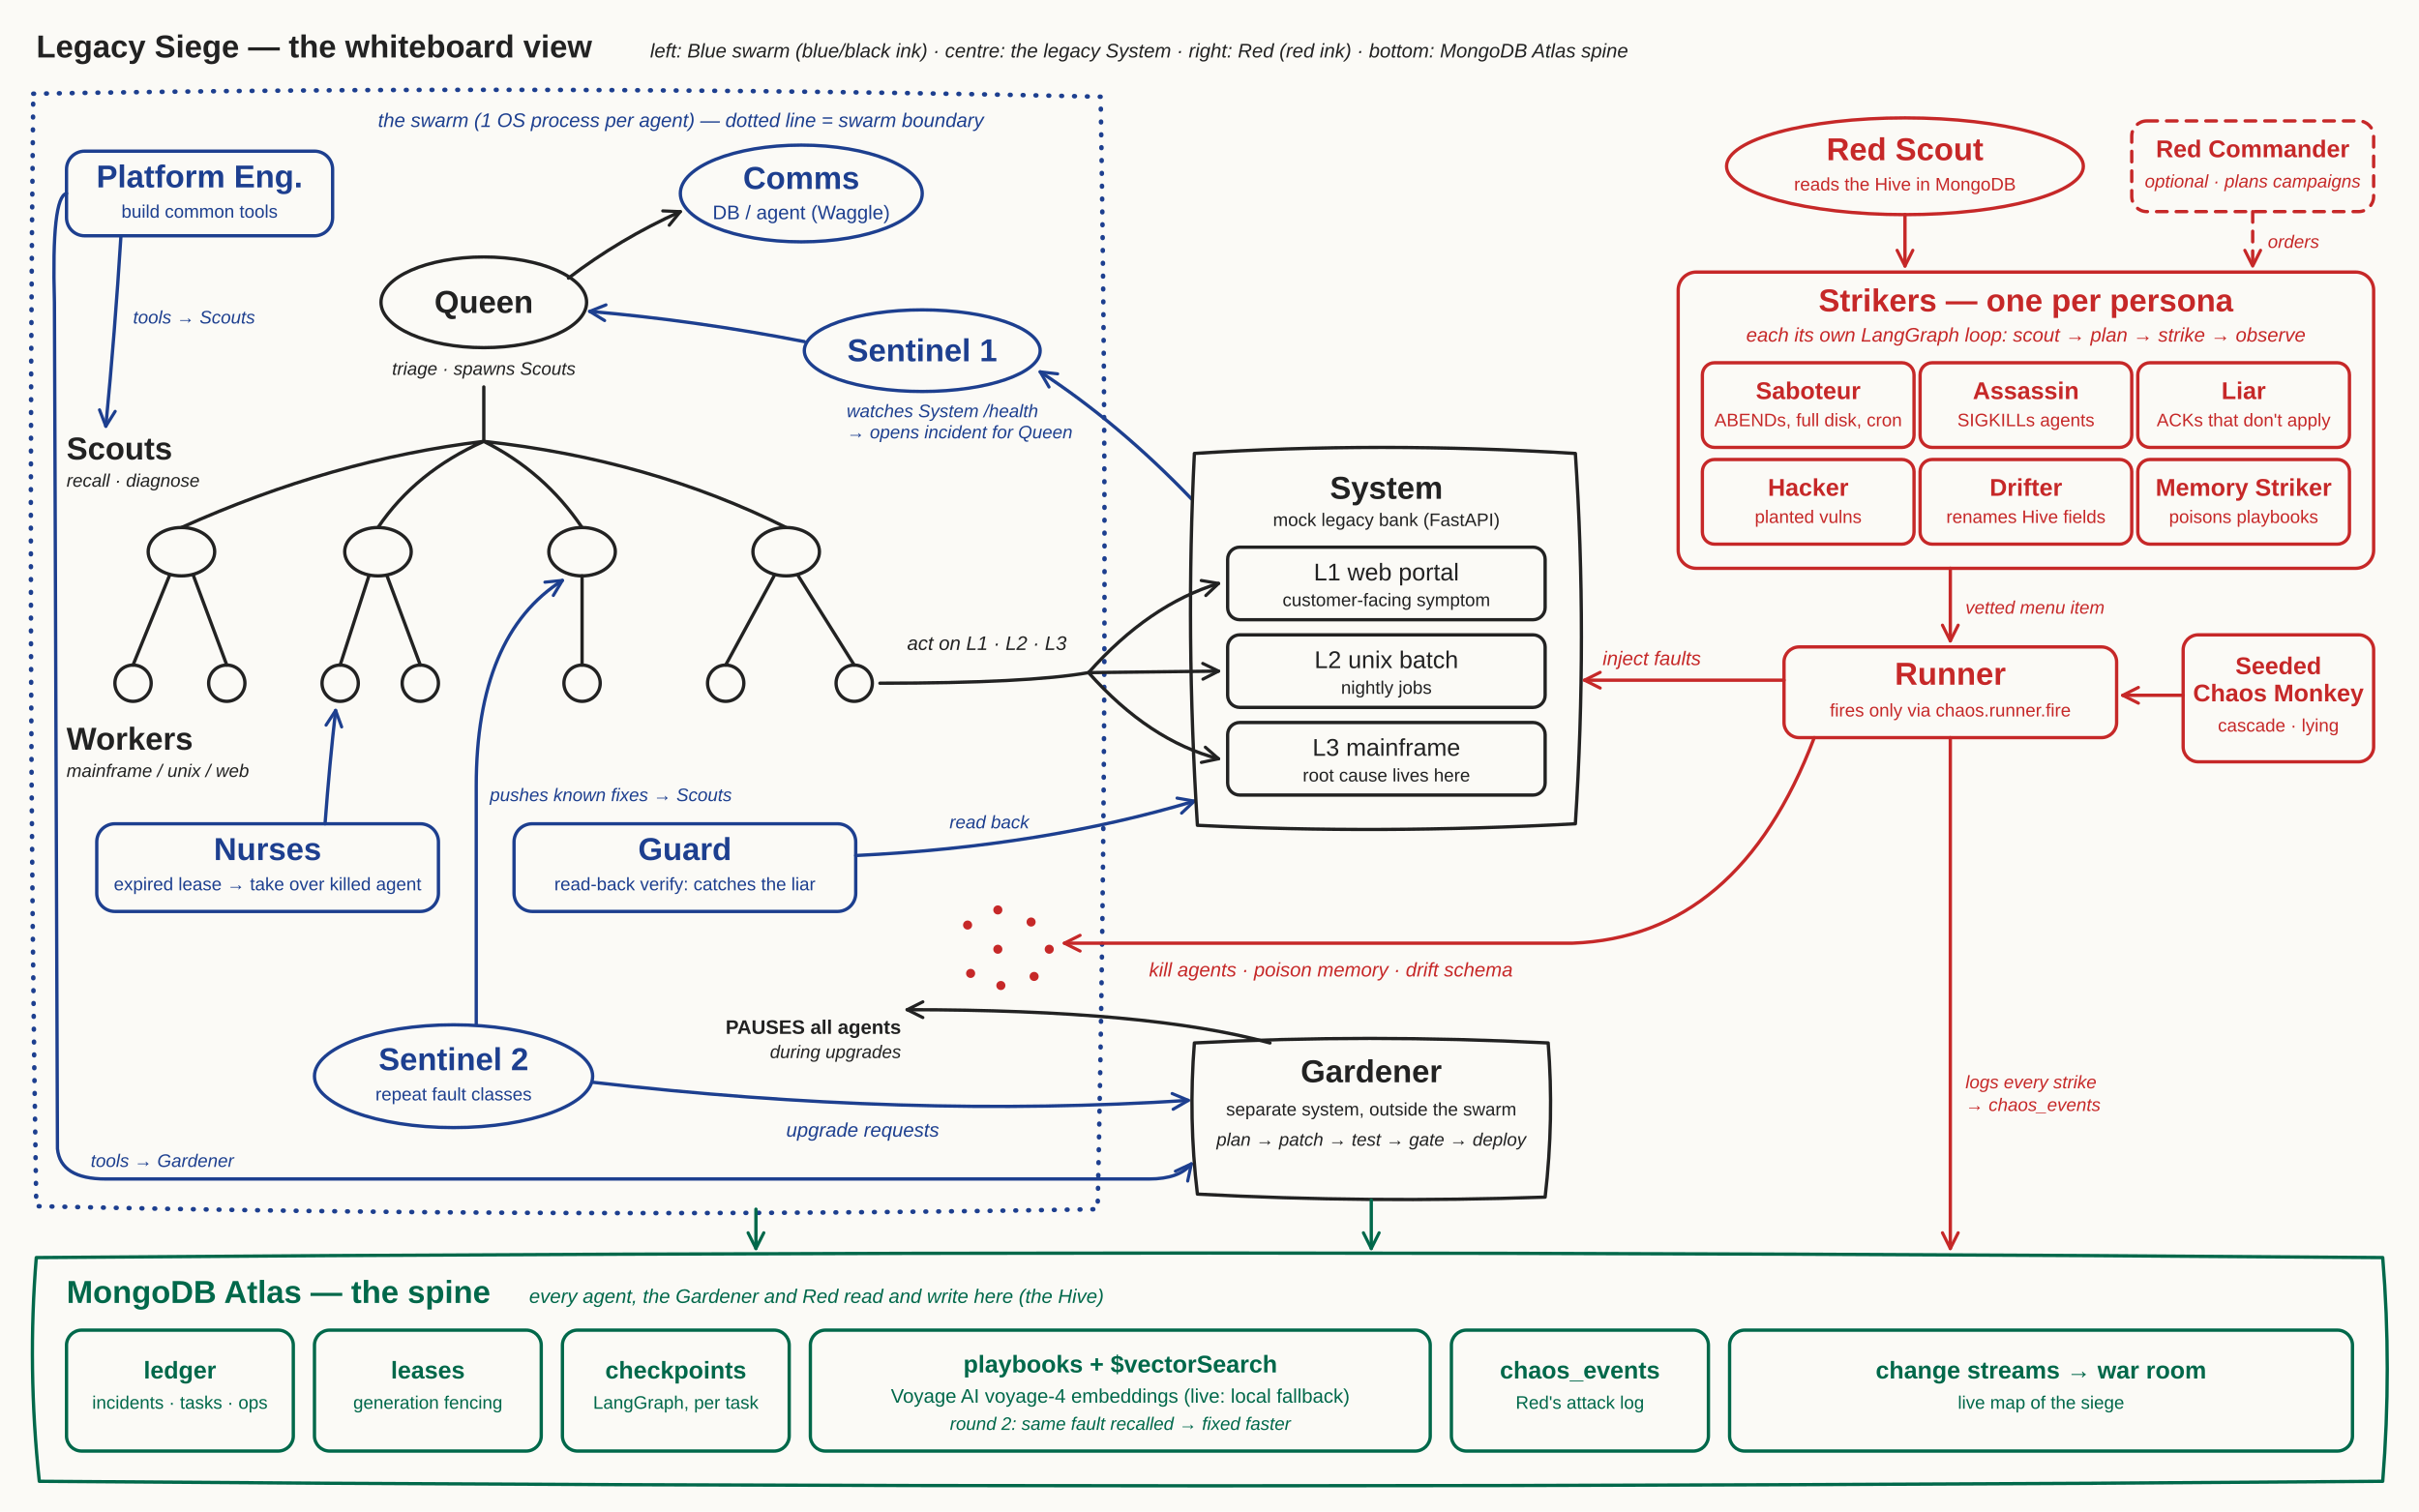
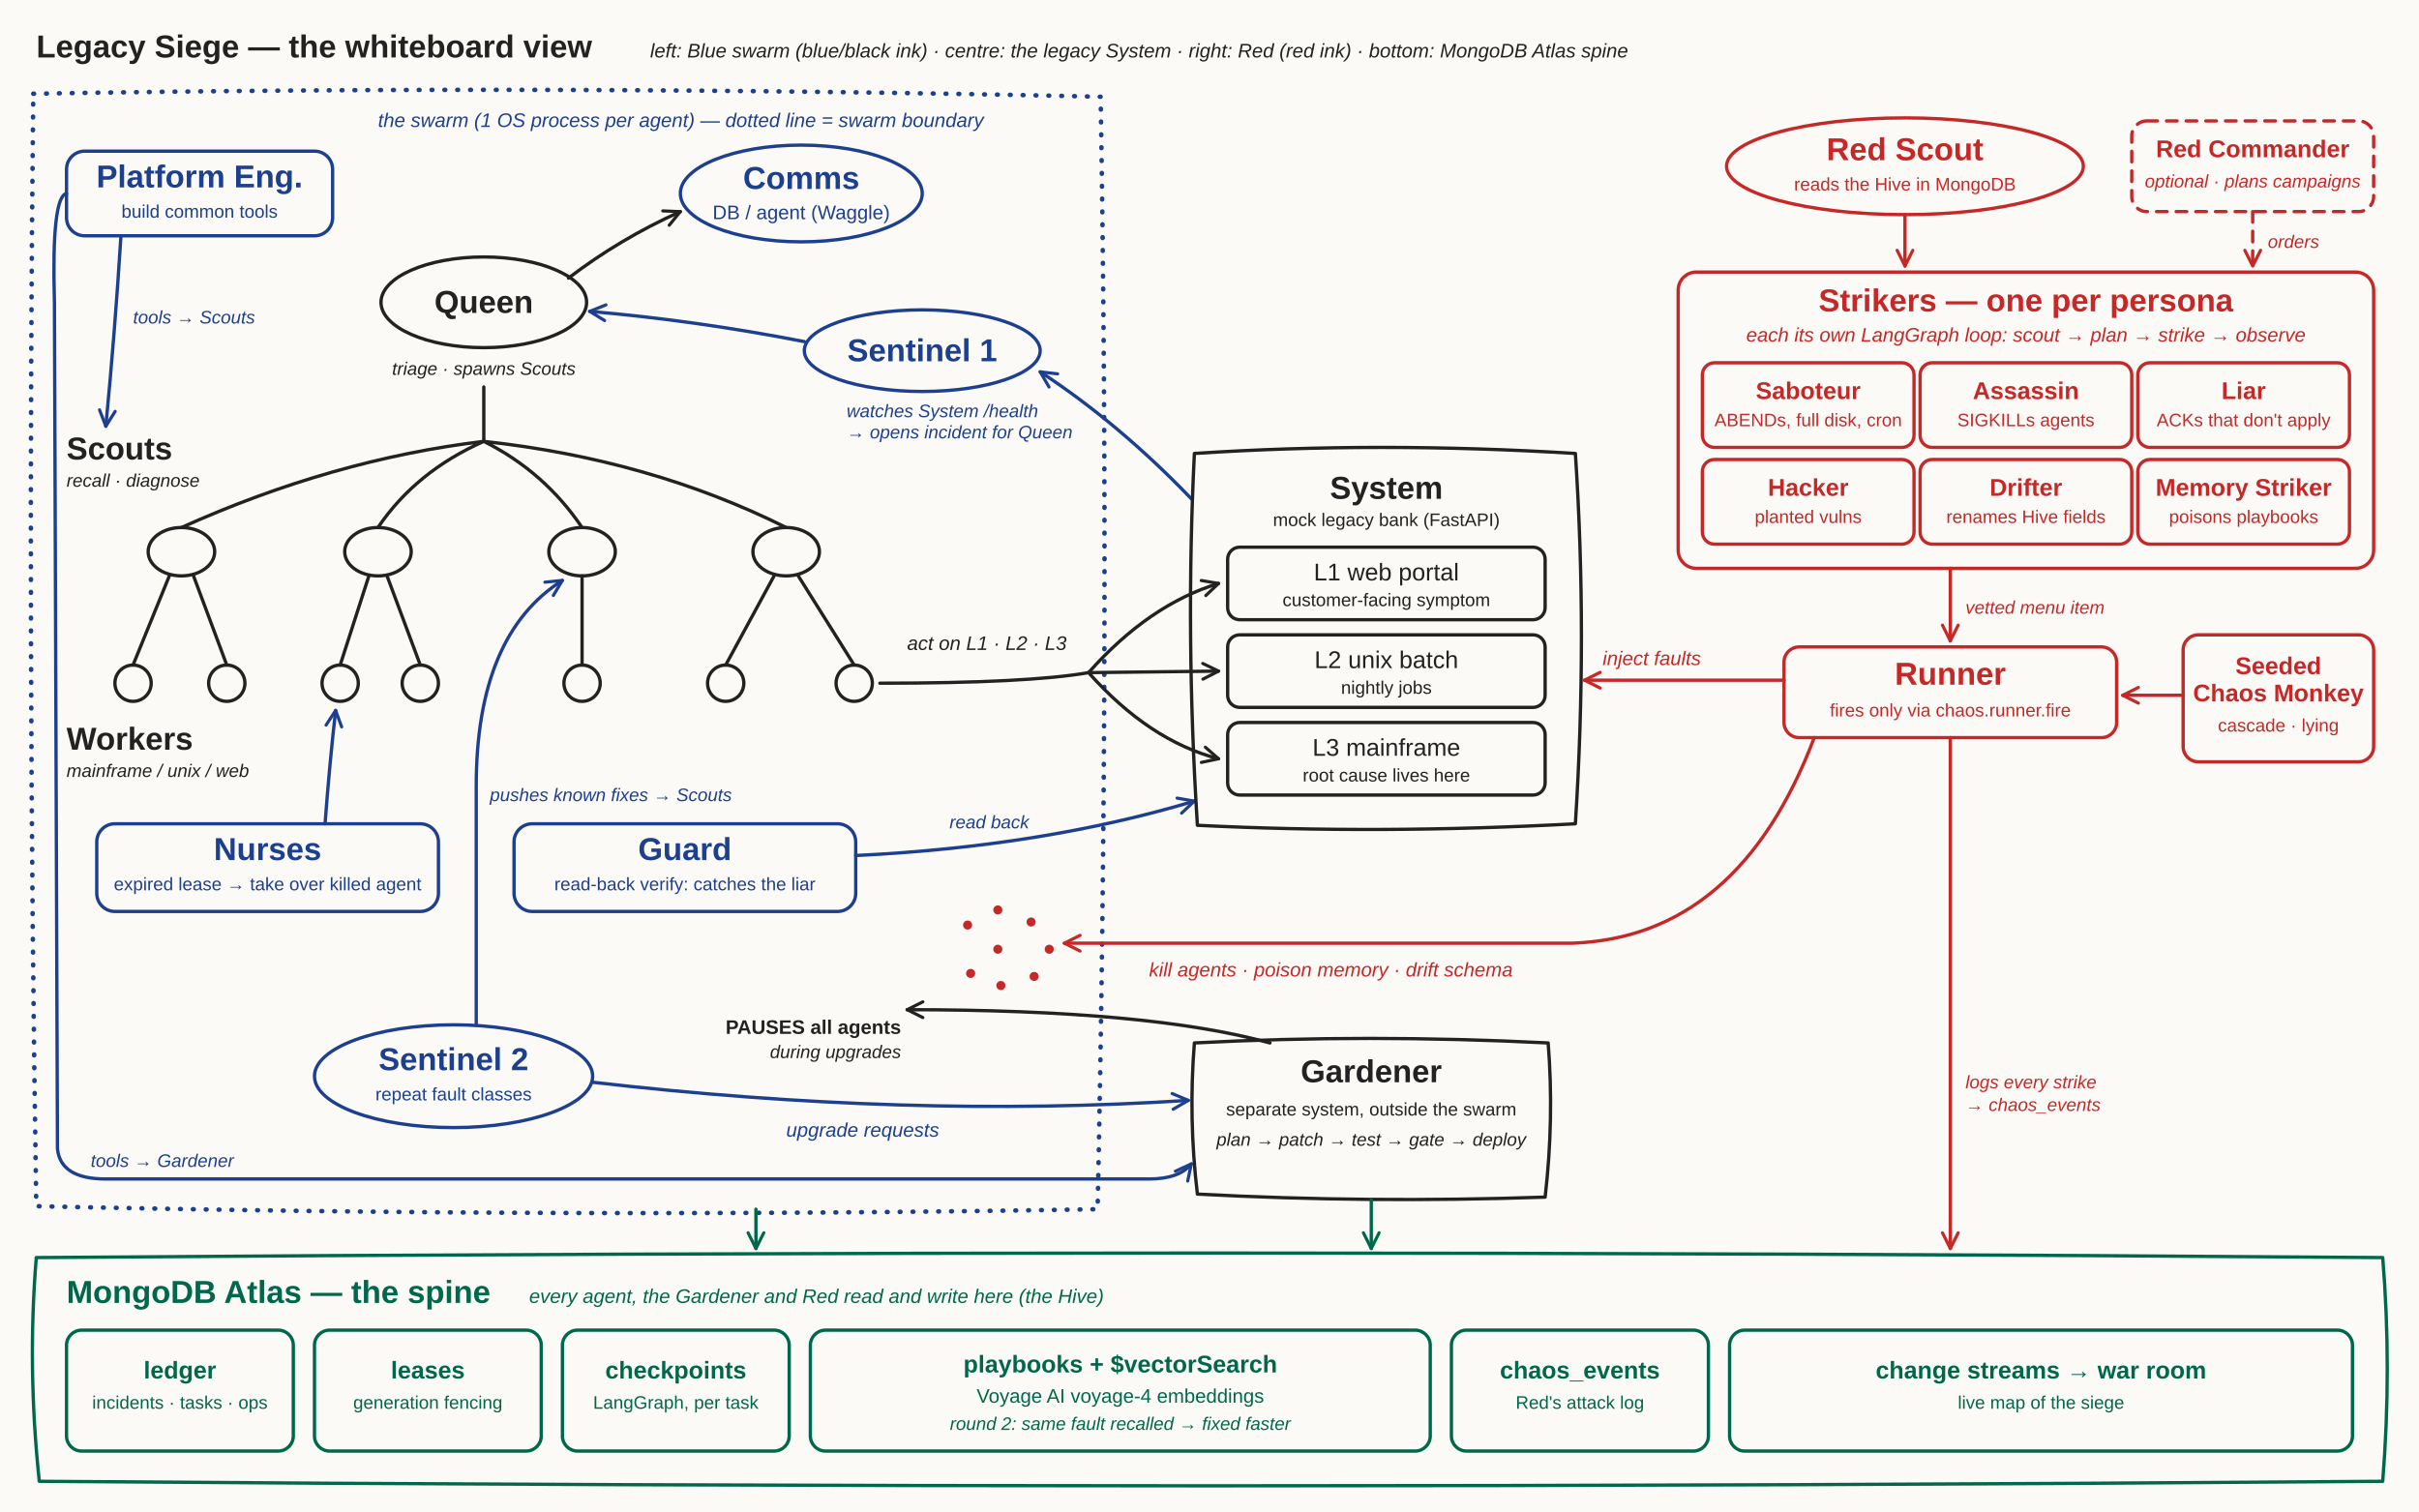
<svg xmlns="http://www.w3.org/2000/svg" width="1600" height="1000" viewBox="0 0 1600 1000" font-family="Liberation Sans, DejaVu Sans, Arial, sans-serif">
  <defs>
    <marker id="ab" viewBox="0 0 10 10" refX="9" refY="5" markerUnits="userSpaceOnUse" markerWidth="13" markerHeight="13" orient="auto-start-reverse">
      <path d="M1,1 L9,5 L1,9" fill="none" stroke="#1d3f8f" stroke-width="1.6" stroke-linecap="round" stroke-linejoin="round" />
    </marker>
    <marker id="ak" viewBox="0 0 10 10" refX="9" refY="5" markerUnits="userSpaceOnUse" markerWidth="13" markerHeight="13" orient="auto-start-reverse">
      <path d="M1,1 L9,5 L1,9" fill="none" stroke="#222" stroke-width="1.6" stroke-linecap="round" stroke-linejoin="round" />
    </marker>
    <marker id="ar" viewBox="0 0 10 10" refX="9" refY="5" markerUnits="userSpaceOnUse" markerWidth="13" markerHeight="13" orient="auto-start-reverse">
      <path d="M1,1 L9,5 L1,9" fill="none" stroke="#c62828" stroke-width="1.6" stroke-linecap="round" stroke-linejoin="round" />
    </marker>
    <marker id="ag" viewBox="0 0 10 10" refX="9" refY="5" markerUnits="userSpaceOnUse" markerWidth="13" markerHeight="13" orient="auto-start-reverse">
      <path d="M1,1 L9,5 L1,9" fill="none" stroke="#00684A" stroke-width="1.6" stroke-linecap="round" stroke-linejoin="round" />
    </marker>
  </defs>
  <style>
  .b{fill:none;stroke:#1d3f8f;stroke-width:2.2;stroke-linecap:round;stroke-linejoin:round}
  .k{fill:none;stroke:#222;stroke-width:2.2;stroke-linecap:round;stroke-linejoin:round}
  .r{fill:none;stroke:#c62828;stroke-width:2.2;stroke-linecap:round;stroke-linejoin:round}
  .g{fill:none;stroke:#00684A;stroke-width:2.2;stroke-linecap:round;stroke-linejoin:round}
  .tb{fill:#1d3f8f} .tk{fill:#222} .tr{fill:#c62828} .tg{fill:#00684A}
  .h{font-size:21px;font-weight:bold} .m{font-size:16px} .s{font-size:13px} .xs{font-size:12px}
  .it{font-style:italic} .dash{stroke-dasharray:7 6}
</style>
  <rect width="1600" height="1000" fill="#fbfaf6" />
  <text x="24" y="38" class="tk h" font-size="24">Legacy Siege — the whiteboard view</text>
  <text x="420" y="38" class="tk s it">left: Blue swarm (blue/black ink) · centre: the legacy System · right: Red (red ink) · bottom: MongoDB Atlas spine</text>
  <rect width="1600" height="1000" fill="#fbfaf6" />
  <text x="24" y="38" class="tk h" font-size="24">Legacy Siege — the whiteboard view</text>
  <text x="430" y="38" class="tk s it">left: Blue swarm (blue/black ink) · centre: the legacy System · right: Red (red ink) · bottom: MongoDB Atlas spine</text>
  <path d="M22,62 Q370,56 728,64 Q734,420 726,800 Q380,806 24,798 Q18,420 22,62 Z" fill="none" stroke="#1d3f8f" stroke-dasharray="0.5 8" stroke-width="3" stroke-linecap="round" />
  <text x="250" y="84" class="tb s it">the swarm (1 OS process per agent) — dotted line = swarm boundary</text>
  <rect x="44" y="100" width="176" height="56" rx="12" class="b" />
  <text x="132" y="124" class="tb h" text-anchor="middle">Platform Eng.</text>
  <text x="132" y="144" class="tb xs" text-anchor="middle">build common tools</text>
  <path class="b" d="M80,156 Q76,220 70,282" marker-end="url(#ab)" />
  <text x="88" y="214" class="tb xs it">tools → Scouts</text>
  <path class="b" d="M44,128 Q34,130 36,200 L38,760 Q40,780 70,780 L760,780 Q780,780 788,770" marker-end="url(#ab)" />
  <text x="60" y="772" class="tb xs it">tools → Gardener</text>
  <ellipse cx="320" cy="200" rx="68" ry="30" class="k" />
  <text x="320" y="207" class="tk h" text-anchor="middle">Queen</text>
  <text x="320" y="248" class="tk xs it" text-anchor="middle">triage · spawns Scouts</text>
  <ellipse cx="530" cy="128" rx="80" ry="32" class="b" />
  <text x="530" y="125" class="tb h" text-anchor="middle">Comms</text>
  <text x="530" y="145" class="tb s" text-anchor="middle">DB / agent (Waggle)</text>
  <path class="k" d="M376,184 Q410,158 450,140" marker-end="url(#ak)" />
  <ellipse cx="610" cy="232" rx="78" ry="27" class="b" />
  <text x="610" y="239" class="tb h" text-anchor="middle">Sentinel 1</text>
  <path class="b" d="M788,330 Q740,280 688,246" marker-end="url(#ab)" />
  <path class="b" d="M532,226 Q460,212 390,206" marker-end="url(#ab)" />
  <text x="560" y="276" class="tb xs it">watches System /health</text>
  <text x="560" y="290" class="tb xs it">→ opens incident for Queen</text>
  <path class="k" d="M320,256 L320,292" />
  <path class="k" d="M320,292 Q220,304 120,349 M320,292 Q275,312 250,349 M320,292 Q360,312 385,349 M320,292 Q430,304 520,349" />
  <g class="k">
    <ellipse cx="120" cy="365" rx="22" ry="16" />
    <ellipse cx="250" cy="365" rx="22" ry="16" />
    <ellipse cx="385" cy="365" rx="22" ry="16" />
    <ellipse cx="520" cy="365" rx="22" ry="16" />
  </g>
  <text x="44" y="304" class="tk h">Scouts</text>
  <text x="44" y="322" class="tk xs it">recall · diagnose</text>
  <path class="k" d="M112,381 L88,440 M128,381 L150,440 M244,381 L225,440 M256,381 L278,440 M385,381 L385,440 M512,381 L480,440 M528,381 L565,440" />
  <g class="k">
    <circle cx="88" cy="452" r="12" />
    <circle cx="150" cy="452" r="12" />
    <circle cx="225" cy="452" r="12" />
    <circle cx="278" cy="452" r="12" />
    <circle cx="385" cy="452" r="12" />
    <circle cx="480" cy="452" r="12" />
    <circle cx="565" cy="452" r="12" />
  </g>
  <text x="44" y="496" class="tk h">Workers</text>
  <text x="44" y="514" class="tk xs it">mainframe / unix / web</text>
  <path class="k" d="M582,452 Q680,452 720,445" />
  <path class="k" d="M720,445 Q760,400 806,386" marker-end="url(#ak)" />
  <path class="k" d="M720,445 L806,444" marker-end="url(#ak)" />
  <path class="k" d="M720,445 Q760,490 806,502" marker-end="url(#ak)" />
  <text x="600" y="430" class="tk s it">act on L1 · L2 · L3</text>
  <rect x="64" y="545" width="226" height="58" rx="12" class="b" />
  <text x="177" y="569" class="tb h" text-anchor="middle">Nurses</text>
  <text x="177" y="589" class="tb xs" text-anchor="middle">expired lease → take over killed agent</text>
  <path class="b" d="M215,545 Q218,505 222,470" marker-end="url(#ab)" />
  <rect x="340" y="545" width="226" height="58" rx="12" class="b" />
  <text x="453" y="569" class="tb h" text-anchor="middle">Guard</text>
  <text x="453" y="589" class="tb xs" text-anchor="middle">read-back verify: catches the liar</text>
  <path class="b" d="M566,566 Q690,560 790,530" marker-end="url(#ab)" />
  <text x="628" y="548" class="tb xs it">read back</text>
  <ellipse cx="300" cy="712" rx="92" ry="34" class="b" />
  <text x="300" y="708" class="tb h" text-anchor="middle">Sentinel 2</text>
  <text x="300" y="728" class="tb xs" text-anchor="middle">repeat fault classes</text>
  <path class="b" d="M315,678 L315,520 Q315,420 372,384" marker-end="url(#ab)" />
  <text x="324" y="530" class="tb xs it">pushes known fixes → Scouts</text>
  <text x="324" y="516" class="tb xs it" opacity="0">.</text>
  <path class="b" d="M392,716 Q600,740 786,728" marker-end="url(#ab)" />
  <text x="520" y="752" class="tb s it">upgrade requests</text>
  <g fill="#c62828">
    <circle cx="640" cy="612" r="3" />
    <circle cx="660" cy="602" r="3" />
    <circle cx="682" cy="610" r="3" />
    <circle cx="694" cy="628" r="3" />
    <circle cx="684" cy="646" r="3" />
    <circle cx="662" cy="652" r="3" />
    <circle cx="642" cy="644" r="3" />
    <circle cx="660" cy="628" r="3" />
  </g>
  <path class="k" d="M790,690 Q905,684 1024,690 Q1028,740 1022,792 Q905,796 792,790 Q786,740 790,690 Z" />
  <text x="907" y="716" class="tk h" text-anchor="middle">Gardener</text>
  <text x="907" y="738" class="tk xs" text-anchor="middle">separate system, outside the swarm</text>
  <text x="907" y="758" class="tk xs it" text-anchor="middle">plan → patch → test → gate → deploy</text>
  <path class="k" d="M840,690 Q760,668 600,668" marker-end="url(#ak)" stroke-width="2.6" />
  <text x="596" y="684" class="tk s" font-weight="bold" text-anchor="end">PAUSES all agents</text>
  <text x="596" y="700" class="tk xs it" text-anchor="end">during upgrades</text>
  <path class="k" d="M790,300 Q912,292 1042,300 Q1050,420 1042,545 Q912,552 792,546 Q784,420 790,300 Z" />
  <text x="917" y="330" class="tk h" text-anchor="middle">System</text>
  <text x="917" y="348" class="tk xs" text-anchor="middle">mock legacy bank (FastAPI)</text>
  <g class="k" stroke-width="1.6">
    <rect x="812" y="362" width="210" height="48" rx="8" />
    <rect x="812" y="420" width="210" height="48" rx="8" />
    <rect x="812" y="478" width="210" height="48" rx="8" />
  </g>
  <text x="917" y="384" class="tk m" text-anchor="middle">L1 web portal</text>
  <text x="917" y="401" class="tk xs" text-anchor="middle">customer-facing symptom</text>
  <text x="917" y="442" class="tk m" text-anchor="middle">L2 unix batch</text>
  <text x="917" y="459" class="tk xs" text-anchor="middle">nightly jobs</text>
  <text x="917" y="500" class="tk m" text-anchor="middle">L3 mainframe</text>
  <text x="917" y="517" class="tk xs" text-anchor="middle">root cause lives here</text>
  <ellipse cx="1260" cy="110" rx="118" ry="32" class="r" />
  <text x="1260" y="106" class="tr h" text-anchor="middle">Red Scout</text>
  <text x="1260" y="126" class="tr xs" text-anchor="middle">reads the Hive in MongoDB</text>
  <rect x="1410" y="80" width="160" height="60" rx="10" class="r dash" />
  <text x="1490" y="104" class="tr m" text-anchor="middle" font-weight="bold">Red Commander</text>
  <text x="1490" y="124" class="tr xs it" text-anchor="middle">optional · plans campaigns</text>
  <path class="r" d="M1260,142 L1260,176" marker-end="url(#ar)" />
  <path class="r dash" d="M1490,140 L1490,176" marker-end="url(#ar)" />
  <text x="1500" y="164" class="tr xs it">orders</text>
  <rect x="1110" y="180" width="460" height="196" rx="12" class="r" />
  <text x="1340" y="206" class="tr h" text-anchor="middle">Strikers — one per persona</text>
  <text x="1340" y="226" class="tr s it" text-anchor="middle">each its own LangGraph loop: scout → plan → strike → observe</text>
  <g class="r" stroke-width="1.4">
    <rect x="1126" y="240" width="140" height="56" rx="8" />
    <rect x="1270" y="240" width="140" height="56" rx="8" />
    <rect x="1414" y="240" width="140" height="56" rx="8" />
    <rect x="1126" y="304" width="140" height="56" rx="8" />
    <rect x="1270" y="304" width="140" height="56" rx="8" />
    <rect x="1414" y="304" width="140" height="56" rx="8" />
  </g>
  <text x="1196" y="264" class="tr m" text-anchor="middle" font-weight="bold">Saboteur</text>
  <text x="1196" y="282" class="tr xs" text-anchor="middle">ABENDs, full disk, cron</text>
  <text x="1340" y="264" class="tr m" text-anchor="middle" font-weight="bold">Assassin</text>
  <text x="1340" y="282" class="tr xs" text-anchor="middle">SIGKILLs agents</text>
  <text x="1484" y="264" class="tr m" text-anchor="middle" font-weight="bold">Liar</text>
  <text x="1484" y="282" class="tr xs" text-anchor="middle">ACKs that don't apply</text>
  <text x="1196" y="328" class="tr m" text-anchor="middle" font-weight="bold">Hacker</text>
  <text x="1196" y="346" class="tr xs" text-anchor="middle">planted vulns</text>
  <text x="1340" y="328" class="tr m" text-anchor="middle" font-weight="bold">Drifter</text>
  <text x="1340" y="346" class="tr xs" text-anchor="middle">renames Hive fields</text>
  <text x="1484" y="328" class="tr m" text-anchor="middle" font-weight="bold">Memory Striker</text>
  <text x="1484" y="346" class="tr xs" text-anchor="middle">poisons playbooks</text>
  <path class="r" d="M1290,376 L1290,424" marker-end="url(#ar)" />
  <text x="1300" y="406" class="tr xs it">vetted menu item</text>
  <rect x="1180" y="428" width="220" height="60" rx="10" class="r" />
  <text x="1290" y="453" class="tr h" text-anchor="middle">Runner</text>
  <text x="1290" y="474" class="tr xs" text-anchor="middle">fires only via chaos.runner.fire</text>
  <rect x="1444" y="420" width="126" height="84" rx="10" class="r" />
  <text x="1507" y="446" class="tr m" text-anchor="middle" font-weight="bold">Seeded</text>
  <text x="1507" y="464" class="tr m" text-anchor="middle" font-weight="bold">Chaos Monkey</text>
  <text x="1507" y="484" class="tr xs" text-anchor="middle">cascade · lying</text>
  <path class="r" d="M1444,460 L1404,460" marker-end="url(#ar)" />
  <path class="r" d="M1180,450 L1048,450" marker-end="url(#ar)" />
  <text x="1060" y="440" class="tr s it">inject faults</text>
  <path class="r" d="M1200,488 Q1150,620 1040,624 L704,624" marker-end="url(#ar)" />
  <text x="760" y="646" class="tr s it">kill agents · poison memory · drift schema</text>
  <path class="r" d="M1290,488 L1290,826" marker-end="url(#ar)" />
  <text x="1300" y="720" class="tr xs it">logs every strike</text>
  <text x="1300" y="735" class="tr xs it">→ chaos_events</text>
  <path class="g" d="M500,800 L500,826" marker-end="url(#ag)" />
  <path class="g" d="M907,794 L907,826" marker-end="url(#ag)" />
  <path class="r" d="M1260,142 L1260,142" />
  <path class="g" d="M24,832 Q800,826 1576,832 Q1582,905 1576,980 Q800,986 26,980 Q18,905 24,832 Z" stroke-width="2.6" />
  <text x="44" y="862" class="tg h">MongoDB Atlas — the spine</text>
  <text x="350" y="862" class="tg s it">every agent, the Gardener and Red read and write here (the Hive)</text>
  <g class="g" stroke-width="1.6">
    <rect x="44" y="880" width="150" height="80" rx="10" />
    <rect x="208" y="880" width="150" height="80" rx="10" />
    <rect x="372" y="880" width="150" height="80" rx="10" />
    <rect x="536" y="880" width="410" height="80" rx="10" />
    <rect x="960" y="880" width="170" height="80" rx="10" />
    <rect x="1144" y="880" width="412" height="80" rx="10" />
  </g>
  <text x="119" y="912" class="tg m" text-anchor="middle" font-weight="bold">ledger</text>
  <text x="119" y="932" class="tg xs" text-anchor="middle">incidents · tasks · ops</text>
  <text x="283" y="912" class="tg m" text-anchor="middle" font-weight="bold">leases</text>
  <text x="283" y="932" class="tg xs" text-anchor="middle">generation fencing</text>
  <text x="447" y="912" class="tg m" text-anchor="middle" font-weight="bold">checkpoints</text>
  <text x="447" y="932" class="tg xs" text-anchor="middle">LangGraph, per task</text>
  <text x="741" y="908" class="tg m" text-anchor="middle" font-weight="bold">playbooks + $vectorSearch</text>
-   <text x="741" y="928" class="tg s" text-anchor="middle">Voyage AI voyage-4 embeddings (live: local fallback)</text>
+   <text x="741" y="928" class="tg s" text-anchor="middle">Voyage AI voyage-4 embeddings</text>
  <text x="741" y="946" class="tg xs it" text-anchor="middle">round 2: same fault recalled → fixed faster</text>
  <text x="1045" y="912" class="tg m" text-anchor="middle" font-weight="bold">chaos_events</text>
  <text x="1045" y="932" class="tg xs" text-anchor="middle">Red's attack log</text>
  <text x="1350" y="912" class="tg m" text-anchor="middle" font-weight="bold">change streams → war room</text>
  <text x="1350" y="932" class="tg xs" text-anchor="middle">live map of the siege</text>
</svg>
